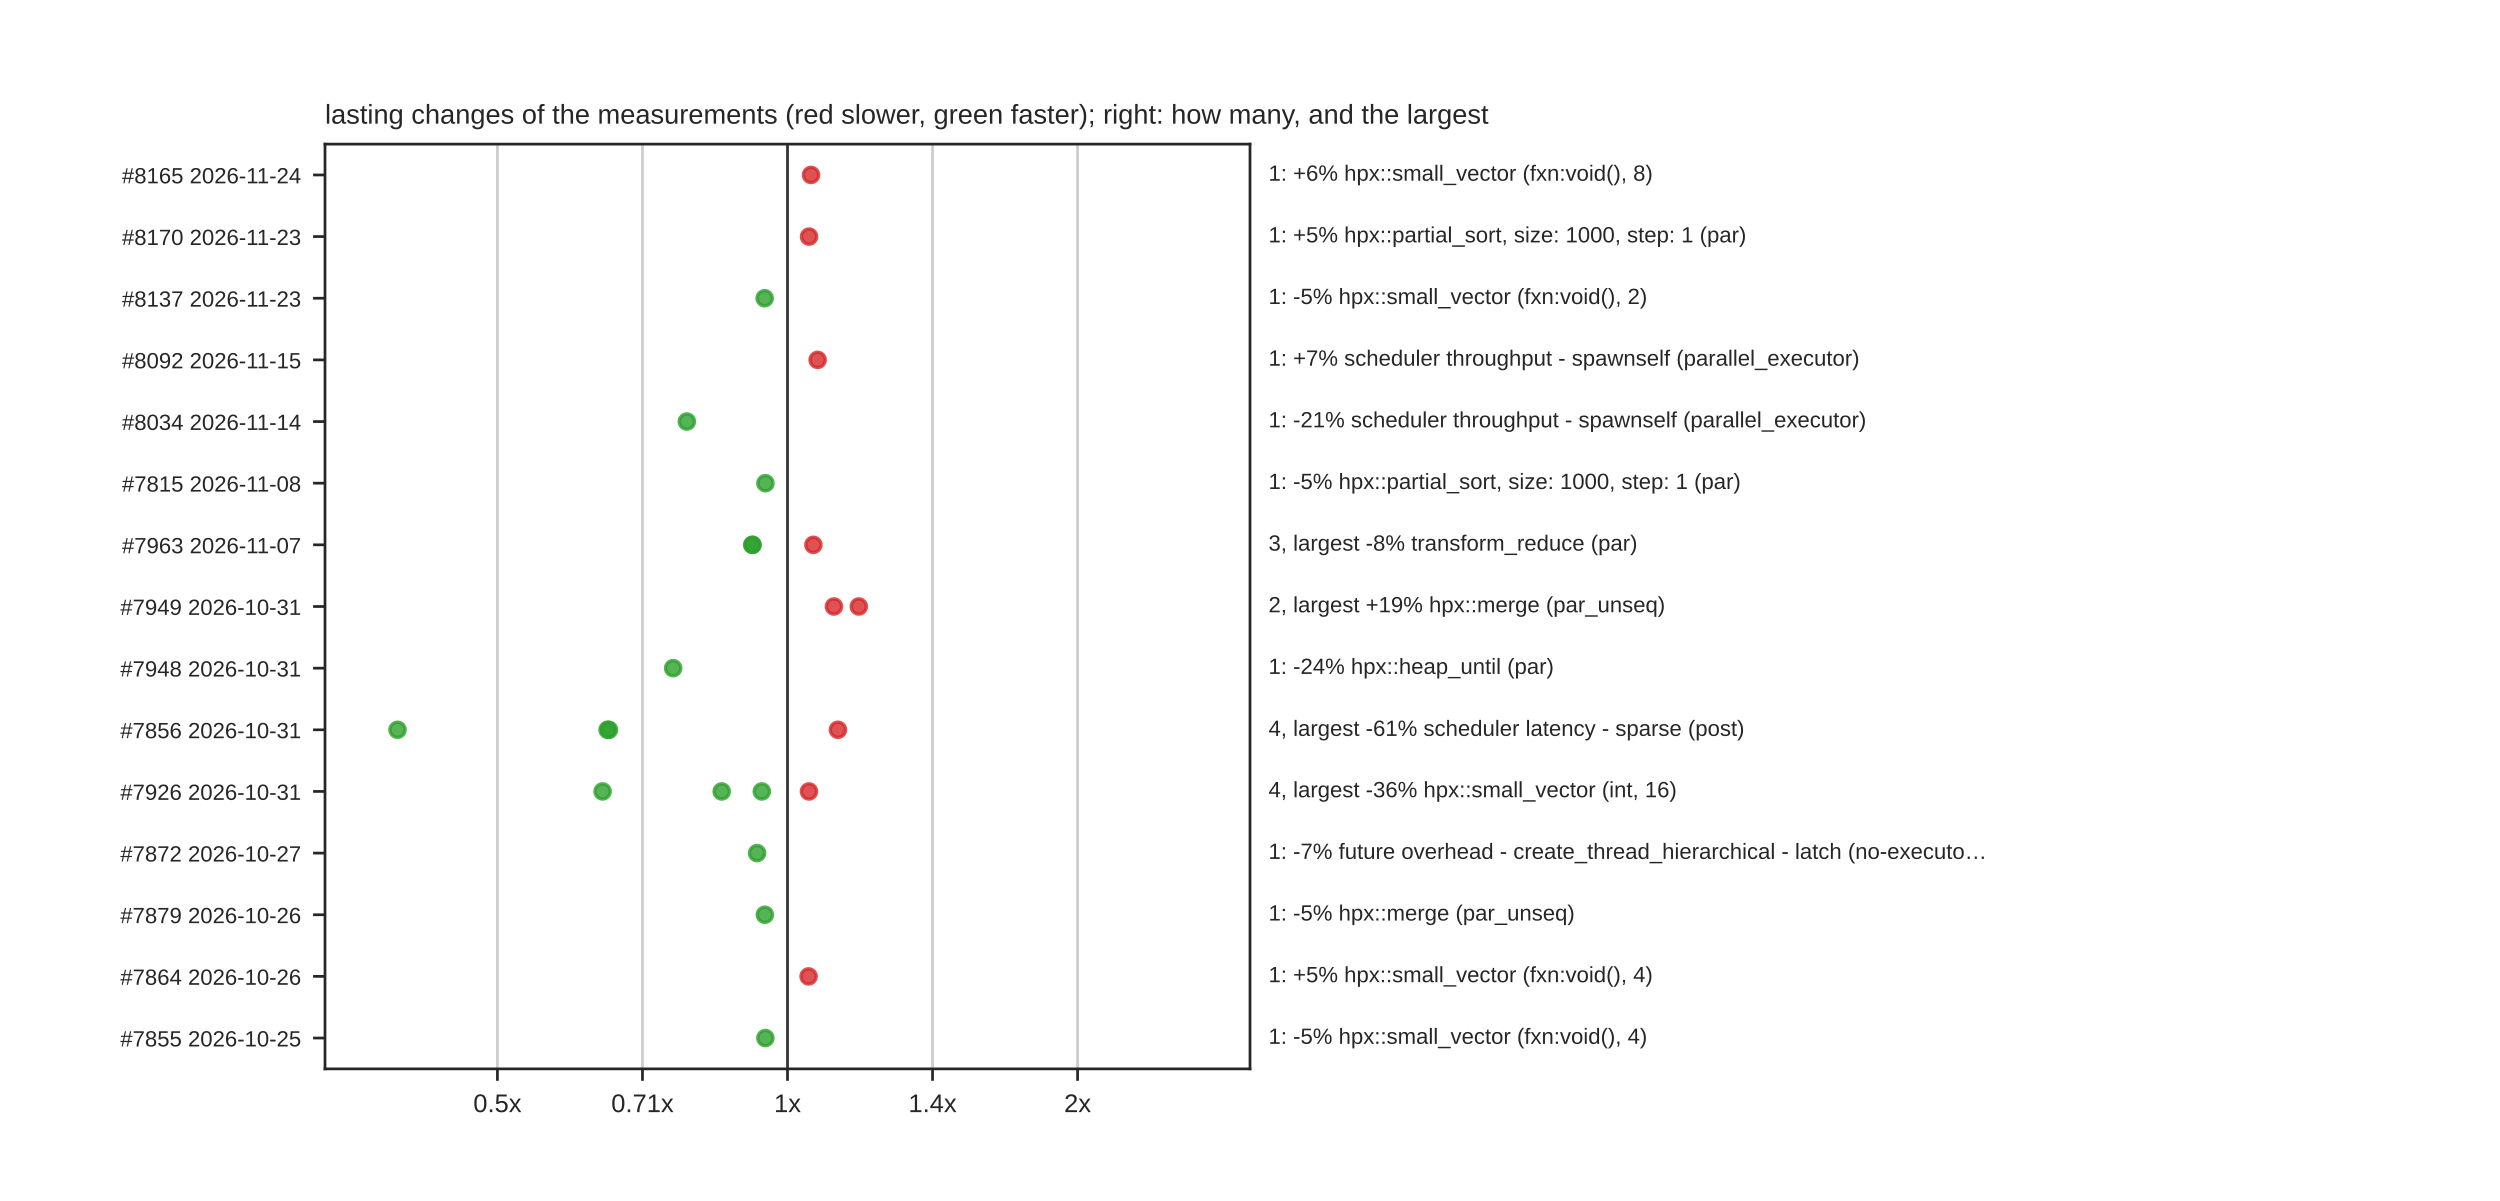
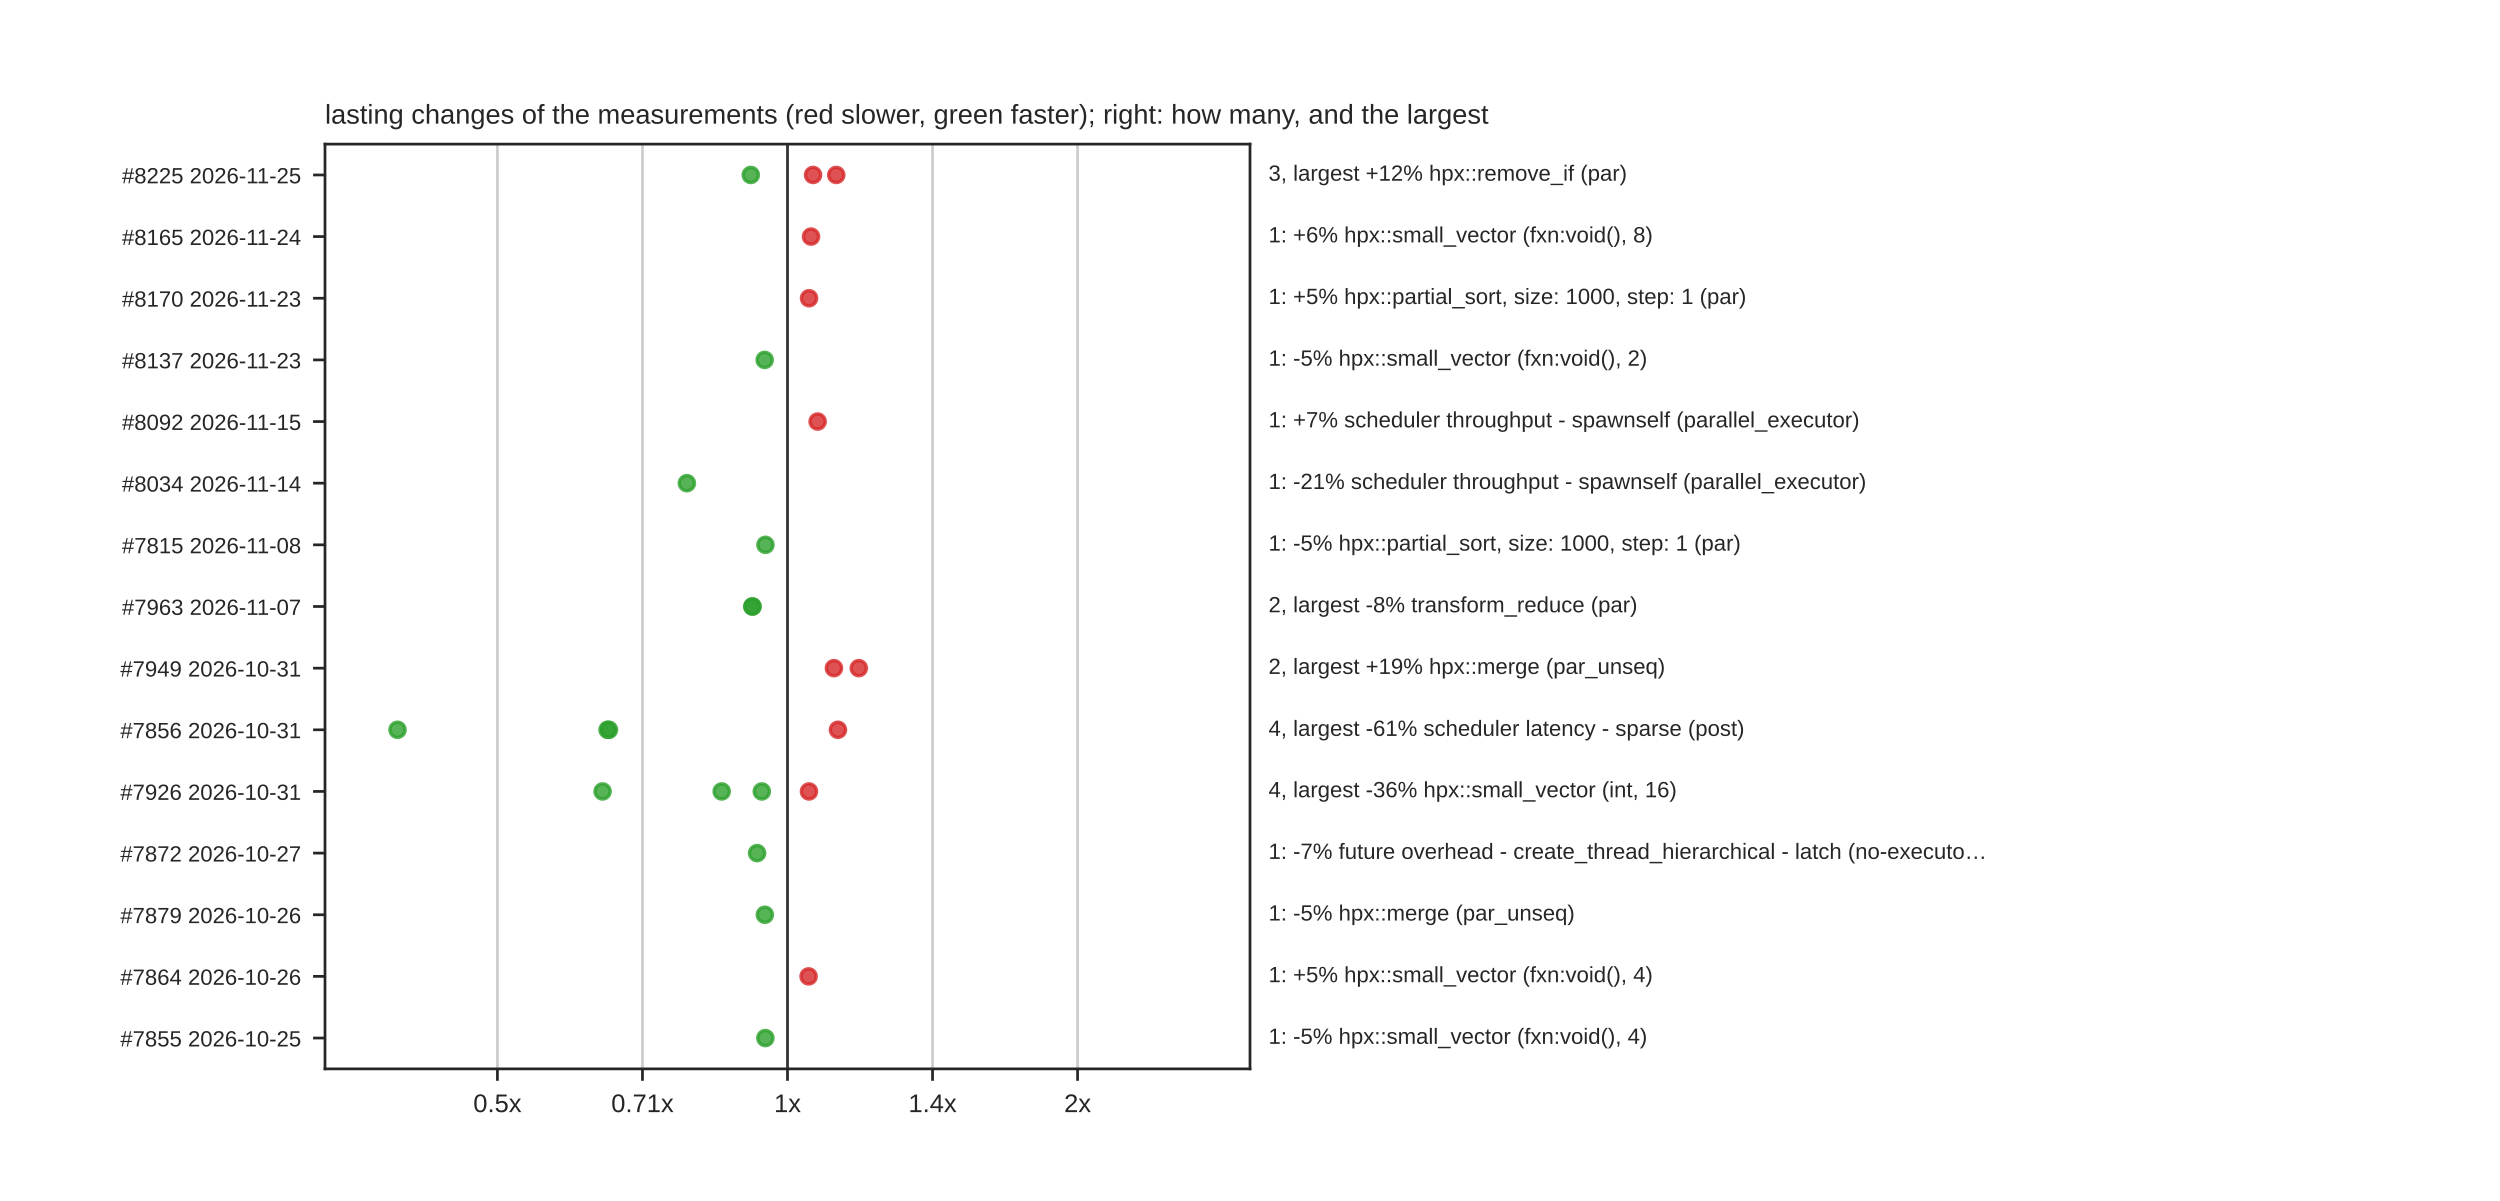
<svg xmlns="http://www.w3.org/2000/svg" xmlns:xlink="http://www.w3.org/1999/xlink" width="734.4pt" height="352.8pt" viewBox="0 0 734.4 352.8" version="1.1">
  <defs>
    <style type="text/css">*{stroke-linejoin: round; stroke-linecap: butt}</style>
  </defs>
  <g id="figure_1">
    <g id="patch_1">
      <path d="M 0 352.8  L 734.4 352.8  L 734.4 0  L 0 0  z " style="fill: #ffffff" />
    </g>
    <g id="axes_1">
      <g id="patch_2">
        <path d="M 95.472 313.992  L 367.2 313.992  L 367.2 42.336  L 95.472 42.336  z " style="fill: #ffffff" />
      </g>
      <g id="matplotlib.axis_1">
        <g id="xtick_1">
          <g id="line2d_1">
            <path d="M 146.121 313.992  L 146.121 42.336  " clip-path="url(#p143324950b)" style="fill: none; stroke: #cccccc; stroke-width: 0.8; stroke-linecap: round" />
          </g>
          <g id="line2d_2">
            <defs>
              <path id="mdfc5214045" d="M 0 0  L 0 3.5  " style="stroke: #262626; stroke-width: 0.8" />
            </defs>
            <g>
              <use xlink:href="#mdfc5214045" x="146.121" y="313.992" style="fill: #262626; stroke: #262626; stroke-width: 0.8" />
            </g>
          </g>
          <g id="text_1">
            <text style="fill: #262626; font: 7.5px 'Arial', 'DejaVu Sans', 'Liberation Sans', 'Bitstream Vera Sans', sans-serif; text-anchor: middle" x="146.121" y="326.691" transform="rotate(-0 146.1211 326.6908)">0.5x</text>
          </g>
        </g>
        <g id="xtick_2">
          <g id="line2d_3">
            <path d="M 188.729 313.992  L 188.729 42.336  " clip-path="url(#p143324950b)" style="fill: none; stroke: #cccccc; stroke-width: 0.8; stroke-linecap: round" />
          </g>
          <g id="line2d_4">
            <g>
              <use xlink:href="#mdfc5214045" x="188.729" y="313.992" style="fill: #262626; stroke: #262626; stroke-width: 0.8" />
            </g>
          </g>
          <g id="text_2">
            <text style="fill: #262626; font: 7.5px 'Arial', 'DejaVu Sans', 'Liberation Sans', 'Bitstream Vera Sans', sans-serif; text-anchor: middle" x="188.729" y="326.691" transform="rotate(-0 188.7286 326.6908)">0.71x</text>
          </g>
        </g>
        <g id="xtick_3">
          <g id="line2d_5">
            <path d="M 231.336 313.992  L 231.336 42.336  " clip-path="url(#p143324950b)" style="fill: none; stroke: #cccccc; stroke-width: 0.8; stroke-linecap: round" />
          </g>
          <g id="line2d_6">
            <g>
              <use xlink:href="#mdfc5214045" x="231.336" y="313.992" style="fill: #262626; stroke: #262626; stroke-width: 0.8" />
            </g>
          </g>
          <g id="text_3">
            <text style="fill: #262626; font: 7.5px 'Arial', 'DejaVu Sans', 'Liberation Sans', 'Bitstream Vera Sans', sans-serif; text-anchor: middle" x="231.336" y="326.691" transform="rotate(-0 231.336 326.6908)">1x</text>
          </g>
        </g>
        <g id="xtick_4">
          <g id="line2d_7">
            <path d="M 273.943 313.992  L 273.943 42.336  " clip-path="url(#p143324950b)" style="fill: none; stroke: #cccccc; stroke-width: 0.8; stroke-linecap: round" />
          </g>
          <g id="line2d_8">
            <g>
              <use xlink:href="#mdfc5214045" x="273.943" y="313.992" style="fill: #262626; stroke: #262626; stroke-width: 0.8" />
            </g>
          </g>
          <g id="text_4">
            <text style="fill: #262626; font: 7.5px 'Arial', 'DejaVu Sans', 'Liberation Sans', 'Bitstream Vera Sans', sans-serif; text-anchor: middle" x="273.943" y="326.691" transform="rotate(-0 273.9434 326.6908)">1.4x</text>
          </g>
        </g>
        <g id="xtick_5">
          <g id="line2d_9">
            <path d="M 316.551 313.992  L 316.551 42.336  " clip-path="url(#p143324950b)" style="fill: none; stroke: #cccccc; stroke-width: 0.8; stroke-linecap: round" />
          </g>
          <g id="line2d_10">
            <g>
              <use xlink:href="#mdfc5214045" x="316.551" y="313.992" style="fill: #262626; stroke: #262626; stroke-width: 0.8" />
            </g>
          </g>
          <g id="text_5">
            <text style="fill: #262626; font: 7.5px 'Arial', 'DejaVu Sans', 'Liberation Sans', 'Bitstream Vera Sans', sans-serif; text-anchor: middle" x="316.551" y="326.691" transform="rotate(-0 316.5509 326.6908)">2x</text>
          </g>
        </g>
      </g>
      <g id="matplotlib.axis_2">
        <g id="ytick_1">
          <g id="line2d_11">
            <defs>
              <path id="m414165cd4d" d="M 0 0  L -3.5 0  " style="stroke: #262626; stroke-width: 0.8" />
            </defs>
            <g>
              <use xlink:href="#m414165cd4d" x="95.472" y="51.391" style="fill: #262626; stroke: #262626; stroke-width: 0.8" />
            </g>
          </g>
          <g id="text_6">
-             <text style="fill: #262626; font: 6.5px 'Arial', 'DejaVu Sans', 'Liberation Sans', 'Bitstream Vera Sans', sans-serif; text-anchor: end" x="88.472" y="53.861" transform="rotate(-0 88.472 53.86069)">#8165  2026-11-24</text>
+             <text style="fill: #262626; font: 6.5px 'Arial', 'DejaVu Sans', 'Liberation Sans', 'Bitstream Vera Sans', sans-serif; text-anchor: end" x="88.472" y="53.861" transform="rotate(-0 88.472 53.86069)">#8225  2026-11-25</text>
          </g>
        </g>
        <g id="ytick_2">
          <g id="line2d_12">
            <g>
              <use xlink:href="#m414165cd4d" x="95.472" y="69.502" style="fill: #262626; stroke: #262626; stroke-width: 0.8" />
            </g>
          </g>
          <g id="text_7">
-             <text style="fill: #262626; font: 6.5px 'Arial', 'DejaVu Sans', 'Liberation Sans', 'Bitstream Vera Sans', sans-serif; text-anchor: end" x="88.472" y="71.971" transform="rotate(-0 88.472 71.97109)">#8170  2026-11-23</text>
+             <text style="fill: #262626; font: 6.5px 'Arial', 'DejaVu Sans', 'Liberation Sans', 'Bitstream Vera Sans', sans-serif; text-anchor: end" x="88.472" y="71.971" transform="rotate(-0 88.472 71.97109)">#8165  2026-11-24</text>
          </g>
        </g>
        <g id="ytick_3">
          <g id="line2d_13">
            <g>
              <use xlink:href="#m414165cd4d" x="95.472" y="87.612" style="fill: #262626; stroke: #262626; stroke-width: 0.8" />
            </g>
          </g>
          <g id="text_8">
-             <text style="fill: #262626; font: 6.5px 'Arial', 'DejaVu Sans', 'Liberation Sans', 'Bitstream Vera Sans', sans-serif; text-anchor: end" x="88.472" y="90.081" transform="rotate(-0 88.472 90.08149)">#8137  2026-11-23</text>
+             <text style="fill: #262626; font: 6.5px 'Arial', 'DejaVu Sans', 'Liberation Sans', 'Bitstream Vera Sans', sans-serif; text-anchor: end" x="88.472" y="90.081" transform="rotate(-0 88.472 90.08149)">#8170  2026-11-23</text>
          </g>
        </g>
        <g id="ytick_4">
          <g id="line2d_14">
            <g>
              <use xlink:href="#m414165cd4d" x="95.472" y="105.722" style="fill: #262626; stroke: #262626; stroke-width: 0.8" />
            </g>
          </g>
          <g id="text_9">
-             <text style="fill: #262626; font: 6.5px 'Arial', 'DejaVu Sans', 'Liberation Sans', 'Bitstream Vera Sans', sans-serif; text-anchor: end" x="88.472" y="108.192" transform="rotate(-0 88.472 108.1919)">#8092  2026-11-15</text>
+             <text style="fill: #262626; font: 6.5px 'Arial', 'DejaVu Sans', 'Liberation Sans', 'Bitstream Vera Sans', sans-serif; text-anchor: end" x="88.472" y="108.192" transform="rotate(-0 88.472 108.1919)">#8137  2026-11-23</text>
          </g>
        </g>
        <g id="ytick_5">
          <g id="line2d_15">
            <g>
              <use xlink:href="#m414165cd4d" x="95.472" y="123.833" style="fill: #262626; stroke: #262626; stroke-width: 0.8" />
            </g>
          </g>
          <g id="text_10">
-             <text style="fill: #262626; font: 6.5px 'Arial', 'DejaVu Sans', 'Liberation Sans', 'Bitstream Vera Sans', sans-serif; text-anchor: end" x="88.472" y="126.302" transform="rotate(-0 88.472 126.3023)">#8034  2026-11-14</text>
+             <text style="fill: #262626; font: 6.5px 'Arial', 'DejaVu Sans', 'Liberation Sans', 'Bitstream Vera Sans', sans-serif; text-anchor: end" x="88.472" y="126.302" transform="rotate(-0 88.472 126.3023)">#8092  2026-11-15</text>
          </g>
        </g>
        <g id="ytick_6">
          <g id="line2d_16">
            <g>
              <use xlink:href="#m414165cd4d" x="95.472" y="141.943" style="fill: #262626; stroke: #262626; stroke-width: 0.8" />
            </g>
          </g>
          <g id="text_11">
-             <text style="fill: #262626; font: 6.5px 'Arial', 'DejaVu Sans', 'Liberation Sans', 'Bitstream Vera Sans', sans-serif; text-anchor: end" x="88.472" y="144.413" transform="rotate(-0 88.472 144.4127)">#7815  2026-11-08</text>
+             <text style="fill: #262626; font: 6.5px 'Arial', 'DejaVu Sans', 'Liberation Sans', 'Bitstream Vera Sans', sans-serif; text-anchor: end" x="88.472" y="144.413" transform="rotate(-0 88.472 144.4127)">#8034  2026-11-14</text>
          </g>
        </g>
        <g id="ytick_7">
          <g id="line2d_17">
            <g>
              <use xlink:href="#m414165cd4d" x="95.472" y="160.054" style="fill: #262626; stroke: #262626; stroke-width: 0.8" />
            </g>
          </g>
          <g id="text_12">
-             <text style="fill: #262626; font: 6.5px 'Arial', 'DejaVu Sans', 'Liberation Sans', 'Bitstream Vera Sans', sans-serif; text-anchor: end" x="88.472" y="162.523" transform="rotate(-0 88.472 162.5231)">#7963  2026-11-07</text>
+             <text style="fill: #262626; font: 6.5px 'Arial', 'DejaVu Sans', 'Liberation Sans', 'Bitstream Vera Sans', sans-serif; text-anchor: end" x="88.472" y="162.523" transform="rotate(-0 88.472 162.5231)">#7815  2026-11-08</text>
          </g>
        </g>
        <g id="ytick_8">
          <g id="line2d_18">
            <g>
              <use xlink:href="#m414165cd4d" x="95.472" y="178.164" style="fill: #262626; stroke: #262626; stroke-width: 0.8" />
            </g>
          </g>
          <g id="text_13">
-             <text style="fill: #262626; font: 6.5px 'Arial', 'DejaVu Sans', 'Liberation Sans', 'Bitstream Vera Sans', sans-serif; text-anchor: end" x="88.472" y="180.633" transform="rotate(-0 88.472 180.6335)">#7949  2026-10-31</text>
+             <text style="fill: #262626; font: 6.5px 'Arial', 'DejaVu Sans', 'Liberation Sans', 'Bitstream Vera Sans', sans-serif; text-anchor: end" x="88.472" y="180.633" transform="rotate(-0 88.472 180.6335)">#7963  2026-11-07</text>
          </g>
        </g>
        <g id="ytick_9">
          <g id="line2d_19">
            <g>
              <use xlink:href="#m414165cd4d" x="95.472" y="196.274" style="fill: #262626; stroke: #262626; stroke-width: 0.8" />
            </g>
          </g>
          <g id="text_14">
-             <text style="fill: #262626; font: 6.5px 'Arial', 'DejaVu Sans', 'Liberation Sans', 'Bitstream Vera Sans', sans-serif; text-anchor: end" x="88.472" y="198.744" transform="rotate(-0 88.472 198.7439)">#7948  2026-10-31</text>
+             <text style="fill: #262626; font: 6.5px 'Arial', 'DejaVu Sans', 'Liberation Sans', 'Bitstream Vera Sans', sans-serif; text-anchor: end" x="88.472" y="198.744" transform="rotate(-0 88.472 198.7439)">#7949  2026-10-31</text>
          </g>
        </g>
        <g id="ytick_10">
          <g id="line2d_20">
            <g>
              <use xlink:href="#m414165cd4d" x="95.472" y="214.385" style="fill: #262626; stroke: #262626; stroke-width: 0.8" />
            </g>
          </g>
          <g id="text_15">
            <text style="fill: #262626; font: 6.5px 'Arial', 'DejaVu Sans', 'Liberation Sans', 'Bitstream Vera Sans', sans-serif; text-anchor: end" x="88.472" y="216.854" transform="rotate(-0 88.472 216.8543)">#7856  2026-10-31</text>
          </g>
        </g>
        <g id="ytick_11">
          <g id="line2d_21">
            <g>
              <use xlink:href="#m414165cd4d" x="95.472" y="232.495" style="fill: #262626; stroke: #262626; stroke-width: 0.8" />
            </g>
          </g>
          <g id="text_16">
            <text style="fill: #262626; font: 6.5px 'Arial', 'DejaVu Sans', 'Liberation Sans', 'Bitstream Vera Sans', sans-serif; text-anchor: end" x="88.472" y="234.965" transform="rotate(-0 88.472 234.9647)">#7926  2026-10-31</text>
          </g>
        </g>
        <g id="ytick_12">
          <g id="line2d_22">
            <g>
              <use xlink:href="#m414165cd4d" x="95.472" y="250.606" style="fill: #262626; stroke: #262626; stroke-width: 0.8" />
            </g>
          </g>
          <g id="text_17">
            <text style="fill: #262626; font: 6.5px 'Arial', 'DejaVu Sans', 'Liberation Sans', 'Bitstream Vera Sans', sans-serif; text-anchor: end" x="88.472" y="253.075" transform="rotate(-0 88.472 253.0751)">#7872  2026-10-27</text>
          </g>
        </g>
        <g id="ytick_13">
          <g id="line2d_23">
            <g>
              <use xlink:href="#m414165cd4d" x="95.472" y="268.716" style="fill: #262626; stroke: #262626; stroke-width: 0.8" />
            </g>
          </g>
          <g id="text_18">
            <text style="fill: #262626; font: 6.5px 'Arial', 'DejaVu Sans', 'Liberation Sans', 'Bitstream Vera Sans', sans-serif; text-anchor: end" x="88.472" y="271.185" transform="rotate(-0 88.472 271.1855)">#7879  2026-10-26</text>
          </g>
        </g>
        <g id="ytick_14">
          <g id="line2d_24">
            <g>
              <use xlink:href="#m414165cd4d" x="95.472" y="286.826" style="fill: #262626; stroke: #262626; stroke-width: 0.8" />
            </g>
          </g>
          <g id="text_19">
            <text style="fill: #262626; font: 6.5px 'Arial', 'DejaVu Sans', 'Liberation Sans', 'Bitstream Vera Sans', sans-serif; text-anchor: end" x="88.472" y="289.296" transform="rotate(-0 88.472 289.2959)">#7864  2026-10-26</text>
          </g>
        </g>
        <g id="ytick_15">
          <g id="line2d_25">
            <g>
              <use xlink:href="#m414165cd4d" x="95.472" y="304.937" style="fill: #262626; stroke: #262626; stroke-width: 0.8" />
            </g>
          </g>
          <g id="text_20">
            <text style="fill: #262626; font: 6.5px 'Arial', 'DejaVu Sans', 'Liberation Sans', 'Bitstream Vera Sans', sans-serif; text-anchor: end" x="88.472" y="307.406" transform="rotate(-0 88.472 307.4063)">#7855  2026-10-25</text>
          </g>
        </g>
      </g>
      <g id="line2d_26">
        <path d="M 231.336 313.992  L 231.336 42.336  " clip-path="url(#p143324950b)" style="fill: none; stroke: #333333; stroke-width: 0.8; stroke-linecap: round" />
      </g>
      <g id="patch_3">
        <path d="M 95.472 313.992  L 95.472 42.336  " style="fill: none; stroke: #262626; stroke-width: 0.8; stroke-linejoin: miter; stroke-linecap: square" />
      </g>
      <g id="patch_4">
        <path d="M 367.2 313.992  L 367.2 42.336  " style="fill: none; stroke: #262626; stroke-width: 0.8; stroke-linejoin: miter; stroke-linecap: square" />
      </g>
      <g id="patch_5">
        <path d="M 95.472 313.992  L 367.2 313.992  " style="fill: none; stroke: #262626; stroke-width: 0.8; stroke-linejoin: miter; stroke-linecap: square" />
      </g>
      <g id="patch_6">
        <path d="M 95.472 42.336  L 367.2 42.336  " style="fill: none; stroke: #262626; stroke-width: 0.8; stroke-linejoin: miter; stroke-linecap: square" />
      </g>
      <g id="PathCollection_1">
+         <defs>
+           <path id="m0e2d9cb0fe" d="M 0 2.236  C 0.593 2.236 1.162 2 1.581 1.581  C 2 1.162 2.236 0.593 2.236 0  C 2.236 -0.593 2 -1.162 1.581 -1.581  C 1.162 -2 0.593 -2.236 0 -2.236  C -0.593 -2.236 -1.162 -2 -1.581 -1.581  C -2 -1.162 -2.236 -0.593 -2.236 0  C -2.236 0.593 -2 1.162 -1.581 1.581  C -1.162 2 -0.593 2.236 0 2.236  z " style="stroke: #2ca02c; stroke-opacity: 0.8" />
+         </defs>
+         <g clip-path="url(#p143324950b)">
+           <use xlink:href="#m0e2d9cb0fe" x="220.548" y="51.391" style="fill: #2ca02c; fill-opacity: 0.8; stroke: #2ca02c; stroke-opacity: 0.8" />
+         </g>
+       </g>
+       <g id="PathCollection_2">
        <defs>
          <path id="m1ca79ca928" d="M 0 2.236  C 0.593 2.236 1.162 2 1.581 1.581  C 2 1.162 2.236 0.593 2.236 0  C 2.236 -0.593 2 -1.162 1.581 -1.581  C 1.162 -2 0.593 -2.236 0 -2.236  C -0.593 -2.236 -1.162 -2 -1.581 -1.581  C -2 -1.162 -2.236 -0.593 -2.236 0  C -2.236 0.593 -2 1.162 -1.581 1.581  C -1.162 2 -0.593 2.236 0 2.236  z " style="stroke: #d62728; stroke-opacity: 0.8" />
        </defs>
        <g clip-path="url(#p143324950b)">
-           <use xlink:href="#m1ca79ca928" x="238.245" y="51.391" style="fill: #d62728; fill-opacity: 0.8; stroke: #d62728; stroke-opacity: 0.8" />
+           <use xlink:href="#m1ca79ca928" x="245.658" y="51.391" style="fill: #d62728; fill-opacity: 0.8; stroke: #d62728; stroke-opacity: 0.8" />
+         </g>
+       </g>
+       <g id="PathCollection_3">
+         <g clip-path="url(#p143324950b)">
+           <use xlink:href="#m1ca79ca928" x="238.842" y="51.391" style="fill: #d62728; fill-opacity: 0.8; stroke: #d62728; stroke-opacity: 0.8" />
        </g>
      </g>
      <g id="text_21">
-         <text style="fill: #262626; font: 6.5px 'Arial', 'DejaVu Sans', 'Liberation Sans', 'Bitstream Vera Sans', sans-serif; text-anchor: start" x="372.635" y="53.094" transform="rotate(-0 372.6346 53.0944)">1: +6% hpx::small_vector (fxn:void(), 8)</text>
-       </g>
-       <g id="PathCollection_2">
-         <g clip-path="url(#p143324950b)">
-           <use xlink:href="#m1ca79ca928" x="237.668" y="69.502" style="fill: #d62728; fill-opacity: 0.8; stroke: #d62728; stroke-opacity: 0.8" />
+         <text style="fill: #262626; font: 6.5px 'Arial', 'DejaVu Sans', 'Liberation Sans', 'Bitstream Vera Sans', sans-serif; text-anchor: start" x="372.635" y="53.094" transform="rotate(-0 372.6346 53.0944)">3, largest +12% hpx::remove_if (par)</text>
+       </g>
+       <g id="PathCollection_4">
+         <g clip-path="url(#p143324950b)">
+           <use xlink:href="#m1ca79ca928" x="238.245" y="69.502" style="fill: #d62728; fill-opacity: 0.8; stroke: #d62728; stroke-opacity: 0.8" />
        </g>
      </g>
      <g id="text_22">
-         <text style="fill: #262626; font: 6.5px 'Arial', 'DejaVu Sans', 'Liberation Sans', 'Bitstream Vera Sans', sans-serif; text-anchor: start" x="372.635" y="71.205" transform="rotate(-0 372.6346 71.2048)">1: +5% hpx::partial_sort, size: 1000, step: 1 (par)</text>
-       </g>
-       <g id="PathCollection_3">
-         <defs>
-           <path id="m0e2d9cb0fe" d="M 0 2.236  C 0.593 2.236 1.162 2 1.581 1.581  C 2 1.162 2.236 0.593 2.236 0  C 2.236 -0.593 2 -1.162 1.581 -1.581  C 1.162 -2 0.593 -2.236 0 -2.236  C -0.593 -2.236 -1.162 -2 -1.581 -1.581  C -2 -1.162 -2.236 -0.593 -2.236 0  C -2.236 0.593 -2 1.162 -1.581 1.581  C -1.162 2 -0.593 2.236 0 2.236  z " style="stroke: #2ca02c; stroke-opacity: 0.8" />
-         </defs>
-         <g clip-path="url(#p143324950b)">
-           <use xlink:href="#m0e2d9cb0fe" x="224.628" y="87.612" style="fill: #2ca02c; fill-opacity: 0.8; stroke: #2ca02c; stroke-opacity: 0.8" />
+         <text style="fill: #262626; font: 6.5px 'Arial', 'DejaVu Sans', 'Liberation Sans', 'Bitstream Vera Sans', sans-serif; text-anchor: start" x="372.635" y="71.205" transform="rotate(-0 372.6346 71.2048)">1: +6% hpx::small_vector (fxn:void(), 8)</text>
+       </g>
+       <g id="PathCollection_5">
+         <g clip-path="url(#p143324950b)">
+           <use xlink:href="#m1ca79ca928" x="237.668" y="87.612" style="fill: #d62728; fill-opacity: 0.8; stroke: #d62728; stroke-opacity: 0.8" />
        </g>
      </g>
      <g id="text_23">
-         <text style="fill: #262626; font: 6.5px 'Arial', 'DejaVu Sans', 'Liberation Sans', 'Bitstream Vera Sans', sans-serif; text-anchor: start" x="372.635" y="89.315" transform="rotate(-0 372.6346 89.3152)">1: -5% hpx::small_vector (fxn:void(), 2)</text>
-       </g>
-       <g id="PathCollection_4">
-         <g clip-path="url(#p143324950b)">
-           <use xlink:href="#m1ca79ca928" x="240.185" y="105.722" style="fill: #d62728; fill-opacity: 0.8; stroke: #d62728; stroke-opacity: 0.8" />
+         <text style="fill: #262626; font: 6.5px 'Arial', 'DejaVu Sans', 'Liberation Sans', 'Bitstream Vera Sans', sans-serif; text-anchor: start" x="372.635" y="89.315" transform="rotate(-0 372.6346 89.3152)">1: +5% hpx::partial_sort, size: 1000, step: 1 (par)</text>
+       </g>
+       <g id="PathCollection_6">
+         <g clip-path="url(#p143324950b)">
+           <use xlink:href="#m0e2d9cb0fe" x="224.628" y="105.722" style="fill: #2ca02c; fill-opacity: 0.8; stroke: #2ca02c; stroke-opacity: 0.8" />
        </g>
      </g>
      <g id="text_24">
-         <text style="fill: #262626; font: 6.5px 'Arial', 'DejaVu Sans', 'Liberation Sans', 'Bitstream Vera Sans', sans-serif; text-anchor: start" x="372.635" y="107.426" transform="rotate(-0 372.6346 107.4256)">1: +7% scheduler throughput - spawnself (parallel_executor)</text>
-       </g>
-       <g id="PathCollection_5">
-         <g clip-path="url(#p143324950b)">
-           <use xlink:href="#m0e2d9cb0fe" x="201.773" y="123.833" style="fill: #2ca02c; fill-opacity: 0.8; stroke: #2ca02c; stroke-opacity: 0.8" />
+         <text style="fill: #262626; font: 6.5px 'Arial', 'DejaVu Sans', 'Liberation Sans', 'Bitstream Vera Sans', sans-serif; text-anchor: start" x="372.635" y="107.426" transform="rotate(-0 372.6346 107.4256)">1: -5% hpx::small_vector (fxn:void(), 2)</text>
+       </g>
+       <g id="PathCollection_7">
+         <g clip-path="url(#p143324950b)">
+           <use xlink:href="#m1ca79ca928" x="240.185" y="123.833" style="fill: #d62728; fill-opacity: 0.8; stroke: #d62728; stroke-opacity: 0.8" />
        </g>
      </g>
      <g id="text_25">
-         <text style="fill: #262626; font: 6.5px 'Arial', 'DejaVu Sans', 'Liberation Sans', 'Bitstream Vera Sans', sans-serif; text-anchor: start" x="372.635" y="125.536" transform="rotate(-0 372.6346 125.536)">1: -21% scheduler throughput - spawnself (parallel_executor)</text>
-       </g>
-       <g id="PathCollection_6">
-         <g clip-path="url(#p143324950b)">
-           <use xlink:href="#m0e2d9cb0fe" x="224.853" y="141.943" style="fill: #2ca02c; fill-opacity: 0.8; stroke: #2ca02c; stroke-opacity: 0.8" />
+         <text style="fill: #262626; font: 6.5px 'Arial', 'DejaVu Sans', 'Liberation Sans', 'Bitstream Vera Sans', sans-serif; text-anchor: start" x="372.635" y="125.536" transform="rotate(-0 372.6346 125.536)">1: +7% scheduler throughput - spawnself (parallel_executor)</text>
+       </g>
+       <g id="PathCollection_8">
+         <g clip-path="url(#p143324950b)">
+           <use xlink:href="#m0e2d9cb0fe" x="201.773" y="141.943" style="fill: #2ca02c; fill-opacity: 0.8; stroke: #2ca02c; stroke-opacity: 0.8" />
        </g>
      </g>
      <g id="text_26">
-         <text style="fill: #262626; font: 6.5px 'Arial', 'DejaVu Sans', 'Liberation Sans', 'Bitstream Vera Sans', sans-serif; text-anchor: start" x="372.635" y="143.646" transform="rotate(-0 372.6346 143.6464)">1: -5% hpx::partial_sort, size: 1000, step: 1 (par)</text>
-       </g>
-       <g id="PathCollection_7">
-         <g clip-path="url(#p143324950b)">
-           <use xlink:href="#m1ca79ca928" x="238.939" y="160.054" style="fill: #d62728; fill-opacity: 0.8; stroke: #d62728; stroke-opacity: 0.8" />
-         </g>
-       </g>
-       <g id="PathCollection_8">
-         <g clip-path="url(#p143324950b)">
-           <use xlink:href="#m0e2d9cb0fe" x="221.022" y="160.054" style="fill: #2ca02c; fill-opacity: 0.8; stroke: #2ca02c; stroke-opacity: 0.8" />
-         </g>
+         <text style="fill: #262626; font: 6.5px 'Arial', 'DejaVu Sans', 'Liberation Sans', 'Bitstream Vera Sans', sans-serif; text-anchor: start" x="372.635" y="143.646" transform="rotate(-0 372.6346 143.6464)">1: -21% scheduler throughput - spawnself (parallel_executor)</text>
      </g>
      <g id="PathCollection_9">
        <g clip-path="url(#p143324950b)">
-           <use xlink:href="#m0e2d9cb0fe" x="221.046" y="160.054" style="fill: #2ca02c; fill-opacity: 0.8; stroke: #2ca02c; stroke-opacity: 0.8" />
+           <use xlink:href="#m0e2d9cb0fe" x="224.853" y="160.054" style="fill: #2ca02c; fill-opacity: 0.8; stroke: #2ca02c; stroke-opacity: 0.8" />
        </g>
      </g>
      <g id="text_27">
-         <text style="fill: #262626; font: 6.5px 'Arial', 'DejaVu Sans', 'Liberation Sans', 'Bitstream Vera Sans', sans-serif; text-anchor: start" x="372.635" y="161.757" transform="rotate(-0 372.6346 161.7568)">3, largest -8% transform_reduce (par)</text>
+         <text style="fill: #262626; font: 6.5px 'Arial', 'DejaVu Sans', 'Liberation Sans', 'Bitstream Vera Sans', sans-serif; text-anchor: start" x="372.635" y="161.757" transform="rotate(-0 372.6346 161.7568)">1: -5% hpx::partial_sort, size: 1000, step: 1 (par)</text>
      </g>
      <g id="PathCollection_10">
        <g clip-path="url(#p143324950b)">
-           <use xlink:href="#m1ca79ca928" x="244.975" y="178.164" style="fill: #d62728; fill-opacity: 0.8; stroke: #d62728; stroke-opacity: 0.8" />
+           <use xlink:href="#m0e2d9cb0fe" x="221.022" y="178.164" style="fill: #2ca02c; fill-opacity: 0.8; stroke: #2ca02c; stroke-opacity: 0.8" />
        </g>
      </g>
      <g id="PathCollection_11">
        <g clip-path="url(#p143324950b)">
-           <use xlink:href="#m1ca79ca928" x="252.283" y="178.164" style="fill: #d62728; fill-opacity: 0.8; stroke: #d62728; stroke-opacity: 0.8" />
+           <use xlink:href="#m0e2d9cb0fe" x="221.046" y="178.164" style="fill: #2ca02c; fill-opacity: 0.8; stroke: #2ca02c; stroke-opacity: 0.8" />
        </g>
      </g>
      <g id="text_28">
-         <text style="fill: #262626; font: 6.5px 'Arial', 'DejaVu Sans', 'Liberation Sans', 'Bitstream Vera Sans', sans-serif; text-anchor: start" x="372.635" y="179.867" transform="rotate(-0 372.6346 179.8672)">2, largest +19% hpx::merge (par_unseq)</text>
+         <text style="fill: #262626; font: 6.5px 'Arial', 'DejaVu Sans', 'Liberation Sans', 'Bitstream Vera Sans', sans-serif; text-anchor: start" x="372.635" y="179.867" transform="rotate(-0 372.6346 179.8672)">2, largest -8% transform_reduce (par)</text>
      </g>
      <g id="PathCollection_12">
        <g clip-path="url(#p143324950b)">
-           <use xlink:href="#m0e2d9cb0fe" x="197.742" y="196.274" style="fill: #2ca02c; fill-opacity: 0.8; stroke: #2ca02c; stroke-opacity: 0.8" />
+           <use xlink:href="#m1ca79ca928" x="244.975" y="196.274" style="fill: #d62728; fill-opacity: 0.8; stroke: #d62728; stroke-opacity: 0.8" />
+         </g>
+       </g>
+       <g id="PathCollection_13">
+         <g clip-path="url(#p143324950b)">
+           <use xlink:href="#m1ca79ca928" x="252.283" y="196.274" style="fill: #d62728; fill-opacity: 0.8; stroke: #d62728; stroke-opacity: 0.8" />
        </g>
      </g>
      <g id="text_29">
-         <text style="fill: #262626; font: 6.5px 'Arial', 'DejaVu Sans', 'Liberation Sans', 'Bitstream Vera Sans', sans-serif; text-anchor: start" x="372.635" y="197.978" transform="rotate(-0 372.6346 197.9776)">1: -24% hpx::heap_until (par)</text>
-       </g>
-       <g id="PathCollection_13">
+         <text style="fill: #262626; font: 6.5px 'Arial', 'DejaVu Sans', 'Liberation Sans', 'Bitstream Vera Sans', sans-serif; text-anchor: start" x="372.635" y="197.978" transform="rotate(-0 372.6346 197.9776)">2, largest +19% hpx::merge (par_unseq)</text>
+       </g>
+       <g id="PathCollection_14">
        <g clip-path="url(#p143324950b)">
          <use xlink:href="#m1ca79ca928" x="246.158" y="214.385" style="fill: #d62728; fill-opacity: 0.8; stroke: #d62728; stroke-opacity: 0.8" />
        </g>
      </g>
-       <g id="PathCollection_14">
+       <g id="PathCollection_15">
        <g clip-path="url(#p143324950b)">
          <use xlink:href="#m0e2d9cb0fe" x="178.893" y="214.385" style="fill: #2ca02c; fill-opacity: 0.8; stroke: #2ca02c; stroke-opacity: 0.8" />
        </g>
      </g>
-       <g id="PathCollection_15">
+       <g id="PathCollection_16">
        <g clip-path="url(#p143324950b)">
          <use xlink:href="#m0e2d9cb0fe" x="116.776" y="214.385" style="fill: #2ca02c; fill-opacity: 0.8; stroke: #2ca02c; stroke-opacity: 0.8" />
        </g>
      </g>
-       <g id="PathCollection_16">
+       <g id="PathCollection_17">
        <g clip-path="url(#p143324950b)">
          <use xlink:href="#m0e2d9cb0fe" x="178.474" y="214.385" style="fill: #2ca02c; fill-opacity: 0.8; stroke: #2ca02c; stroke-opacity: 0.8" />
        </g>
      </g>
      <g id="text_30">
        <text style="fill: #262626; font: 6.5px 'Arial', 'DejaVu Sans', 'Liberation Sans', 'Bitstream Vera Sans', sans-serif; text-anchor: start" x="372.635" y="216.178" transform="rotate(-0 372.6346 216.1784)">4, largest -61% scheduler latency - sparse (post)</text>
      </g>
-       <g id="PathCollection_17">
+       <g id="PathCollection_18">
        <g clip-path="url(#p143324950b)">
          <use xlink:href="#m1ca79ca928" x="237.642" y="232.495" style="fill: #d62728; fill-opacity: 0.8; stroke: #d62728; stroke-opacity: 0.8" />
        </g>
      </g>
-       <g id="PathCollection_18">
+       <g id="PathCollection_19">
        <g clip-path="url(#p143324950b)">
          <use xlink:href="#m0e2d9cb0fe" x="223.79" y="232.495" style="fill: #2ca02c; fill-opacity: 0.8; stroke: #2ca02c; stroke-opacity: 0.8" />
        </g>
      </g>
-       <g id="PathCollection_19">
+       <g id="PathCollection_20">
        <g clip-path="url(#p143324950b)">
          <use xlink:href="#m0e2d9cb0fe" x="177.016" y="232.495" style="fill: #2ca02c; fill-opacity: 0.8; stroke: #2ca02c; stroke-opacity: 0.8" />
        </g>
      </g>
-       <g id="PathCollection_20">
+       <g id="PathCollection_21">
        <g clip-path="url(#p143324950b)">
          <use xlink:href="#m0e2d9cb0fe" x="212.007" y="232.495" style="fill: #2ca02c; fill-opacity: 0.8; stroke: #2ca02c; stroke-opacity: 0.8" />
        </g>
      </g>
      <g id="text_31">
        <text style="fill: #262626; font: 6.5px 'Arial', 'DejaVu Sans', 'Liberation Sans', 'Bitstream Vera Sans', sans-serif; text-anchor: start" x="372.635" y="234.198" transform="rotate(-0 372.6346 234.1984)">4, largest -36% hpx::small_vector (int, 16)</text>
      </g>
-       <g id="PathCollection_21">
+       <g id="PathCollection_22">
        <g clip-path="url(#p143324950b)">
          <use xlink:href="#m0e2d9cb0fe" x="222.401" y="250.606" style="fill: #2ca02c; fill-opacity: 0.8; stroke: #2ca02c; stroke-opacity: 0.8" />
        </g>
      </g>
      <g id="text_32">
        <text style="fill: #262626; font: 6.5px 'Arial', 'DejaVu Sans', 'Liberation Sans', 'Bitstream Vera Sans', sans-serif; text-anchor: start" x="372.635" y="252.309" transform="rotate(-0 372.6346 252.3088)">1: -7% future overhead - create_thread_hierarchical - latch (no-executo…</text>
      </g>
-       <g id="PathCollection_22">
+       <g id="PathCollection_23">
        <g clip-path="url(#p143324950b)">
          <use xlink:href="#m0e2d9cb0fe" x="224.684" y="268.716" style="fill: #2ca02c; fill-opacity: 0.8; stroke: #2ca02c; stroke-opacity: 0.8" />
        </g>
      </g>
      <g id="text_33">
        <text style="fill: #262626; font: 6.5px 'Arial', 'DejaVu Sans', 'Liberation Sans', 'Bitstream Vera Sans', sans-serif; text-anchor: start" x="372.635" y="270.419" transform="rotate(-0 372.6346 270.4192)">1: -5% hpx::merge (par_unseq)</text>
      </g>
-       <g id="PathCollection_23">
+       <g id="PathCollection_24">
        <g clip-path="url(#p143324950b)">
          <use xlink:href="#m1ca79ca928" x="237.535" y="286.826" style="fill: #d62728; fill-opacity: 0.8; stroke: #d62728; stroke-opacity: 0.8" />
        </g>
      </g>
      <g id="text_34">
        <text style="fill: #262626; font: 6.5px 'Arial', 'DejaVu Sans', 'Liberation Sans', 'Bitstream Vera Sans', sans-serif; text-anchor: start" x="372.635" y="288.53" transform="rotate(-0 372.6346 288.5296)">1: +5% hpx::small_vector (fxn:void(), 4)</text>
      </g>
-       <g id="PathCollection_24">
+       <g id="PathCollection_25">
        <g clip-path="url(#p143324950b)">
          <use xlink:href="#m0e2d9cb0fe" x="224.832" y="304.937" style="fill: #2ca02c; fill-opacity: 0.8; stroke: #2ca02c; stroke-opacity: 0.8" />
        </g>
      </g>
      <g id="text_35">
        <text style="fill: #262626; font: 6.5px 'Arial', 'DejaVu Sans', 'Liberation Sans', 'Bitstream Vera Sans', sans-serif; text-anchor: start" x="372.635" y="306.64" transform="rotate(-0 372.6346 306.64)">1: -5% hpx::small_vector (fxn:void(), 4)</text>
      </g>
      <g id="text_36">
        <text style="fill: #262626; font: 8px 'Arial', 'DejaVu Sans', 'Liberation Sans', 'Bitstream Vera Sans', sans-serif; text-anchor: start" x="95.472" y="36.336" transform="rotate(-0 95.472 36.336)">lasting changes of the measurements (red slower, green faster); right: how many, and the largest</text>
      </g>
    </g>
  </g>
  <defs>
    <clipPath id="p143324950b">
      <rect x="95.472" y="42.336" width="271.728" height="271.656" />
    </clipPath>
  </defs>
</svg>
